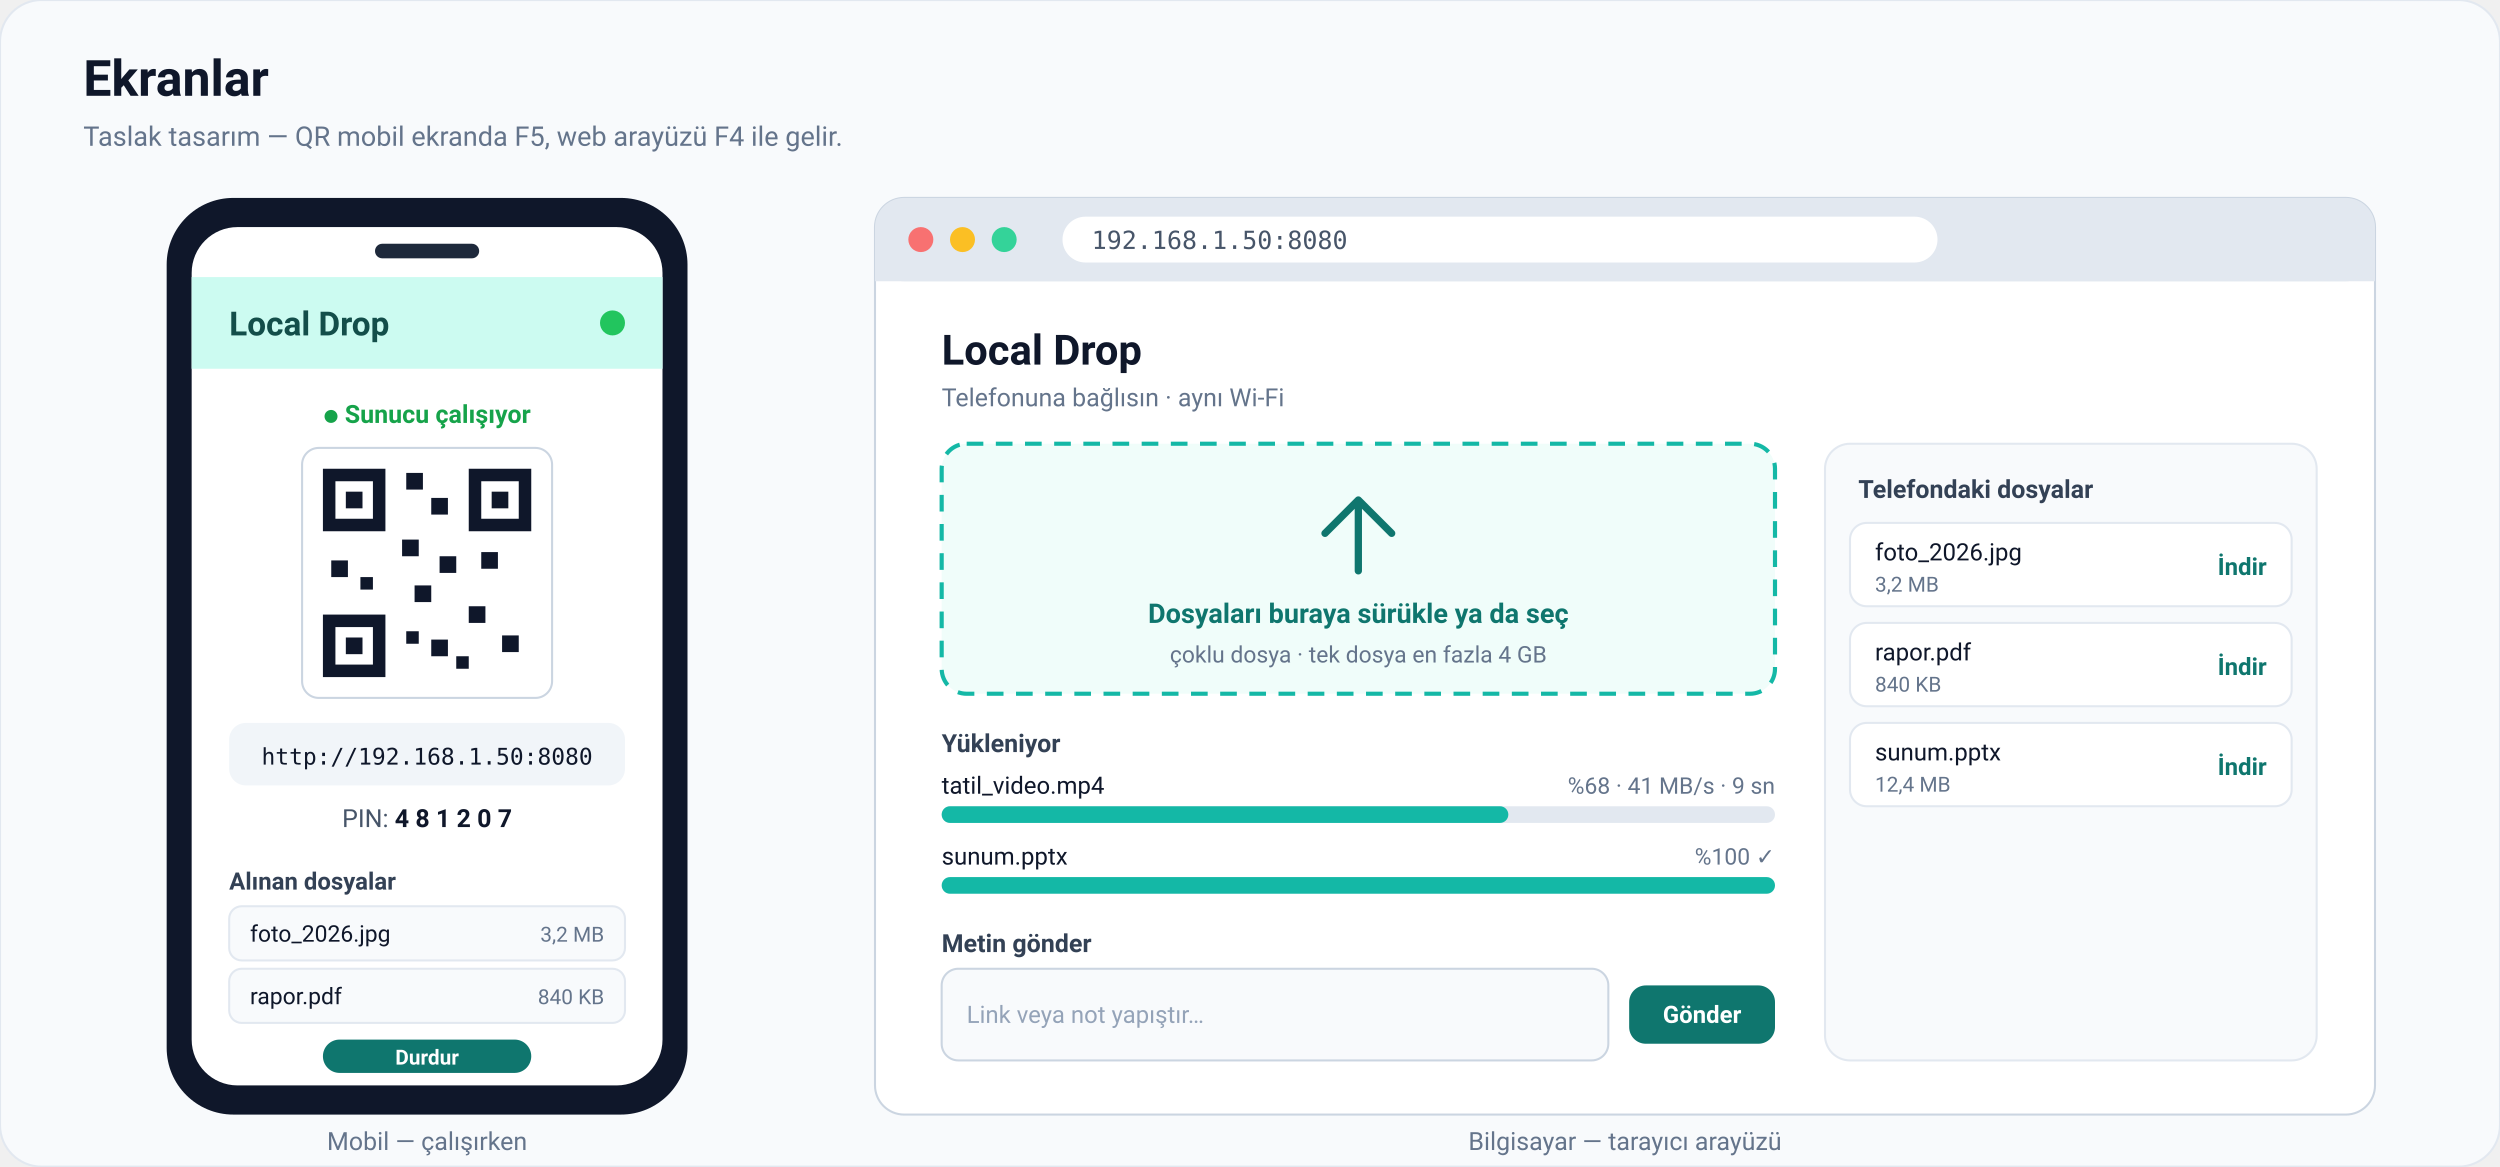
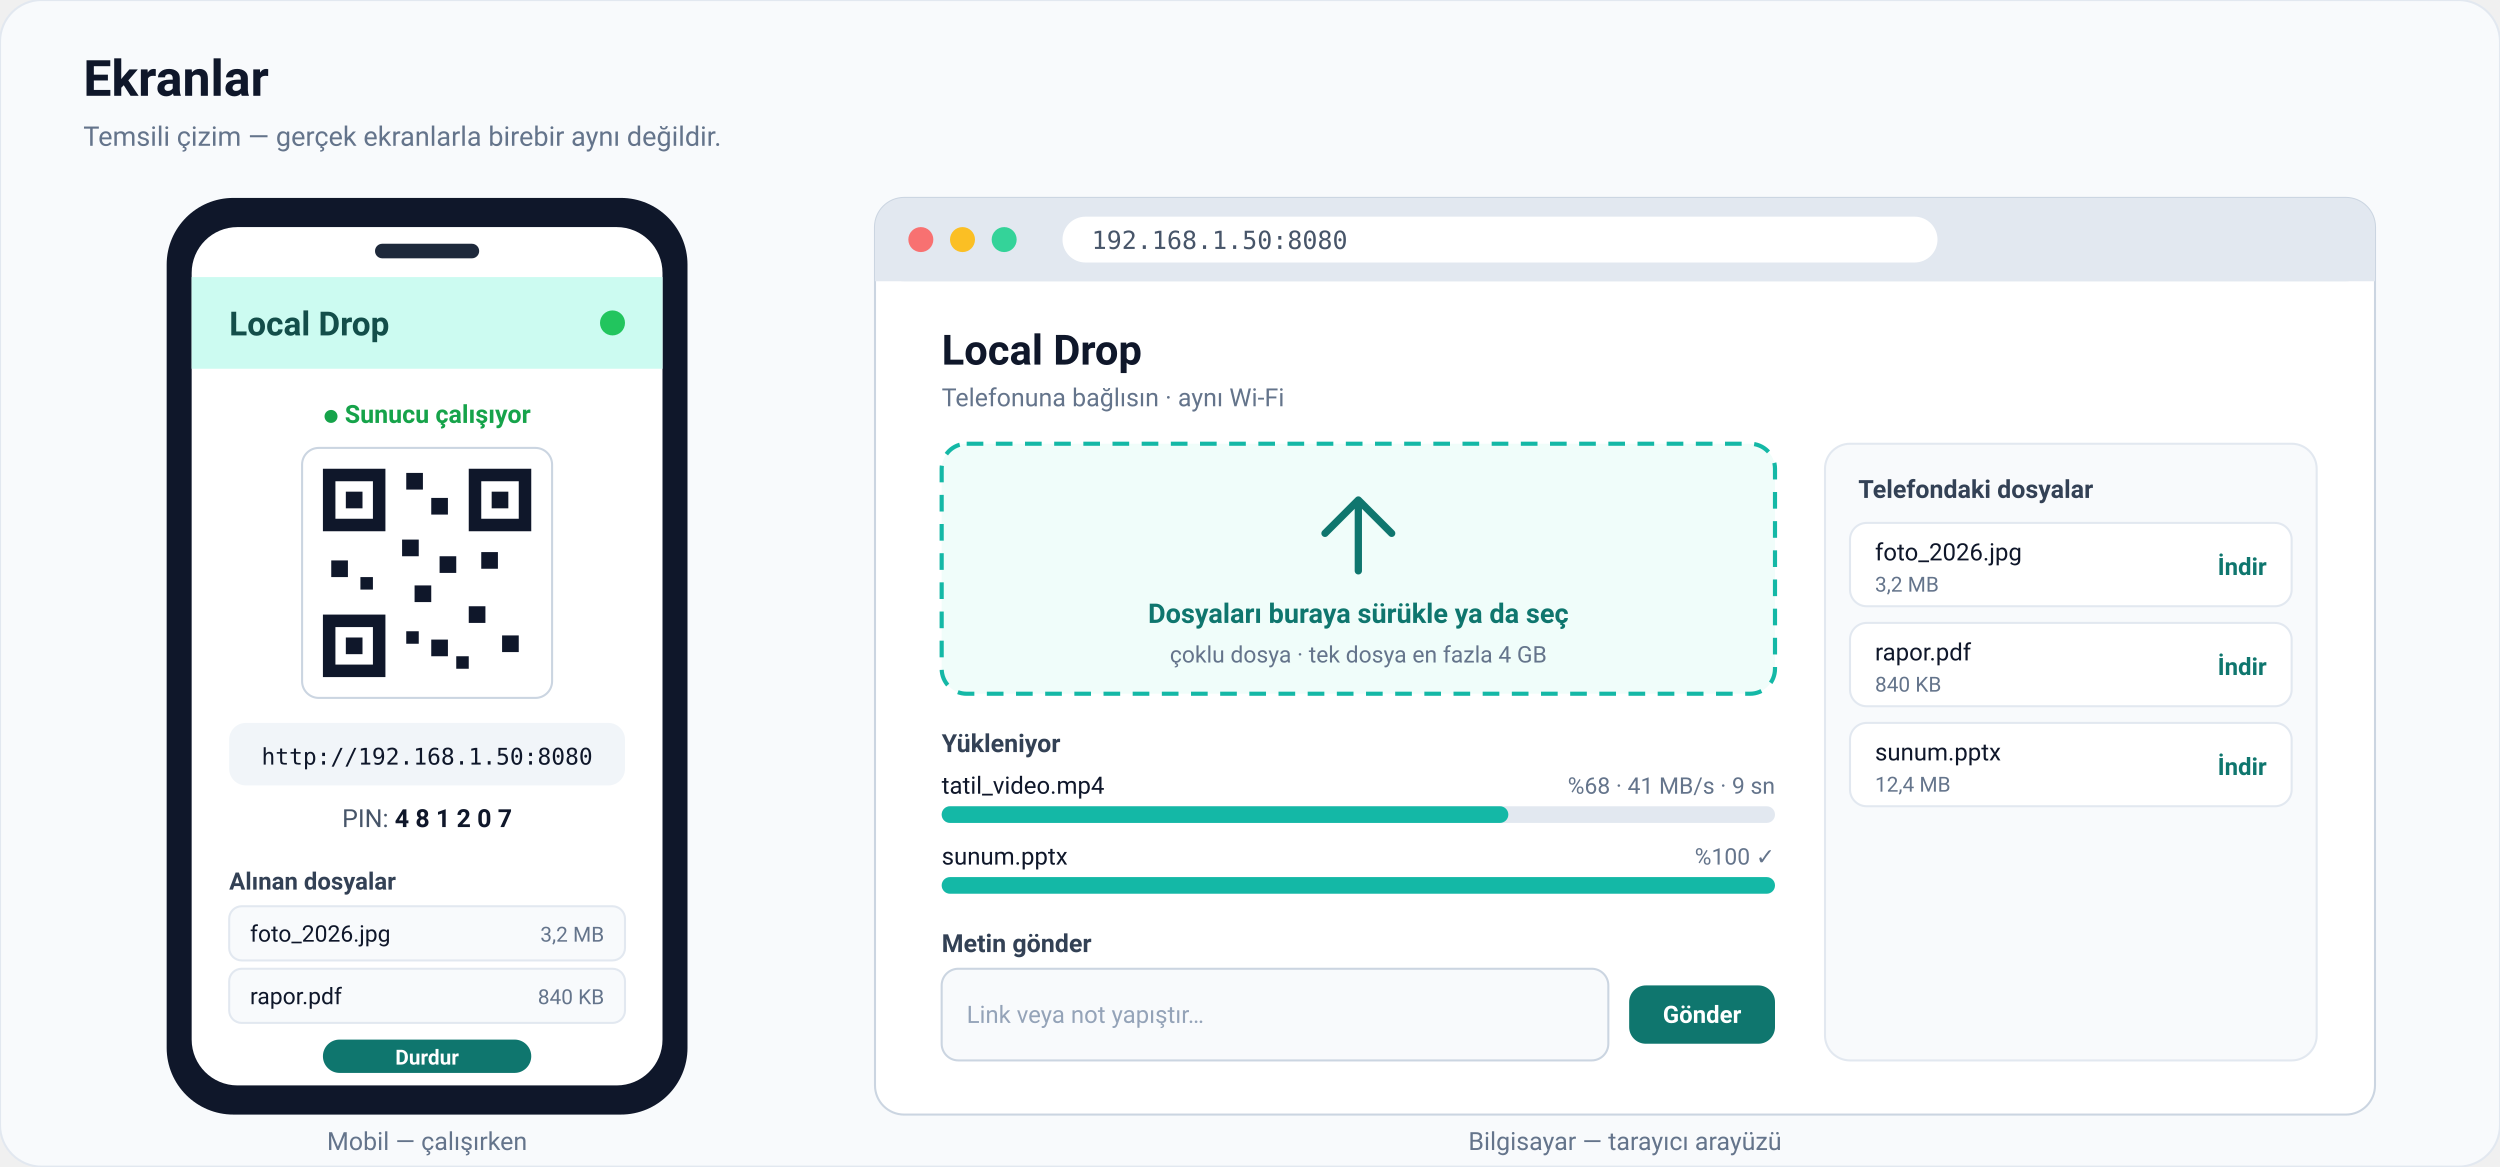
<svg xmlns="http://www.w3.org/2000/svg" viewBox="0 0 1200 560" width="1200" height="560" font-family="Segoe UI, Roboto, Helvetica, Arial, sans-serif">
  <rect width="1200" height="560" rx="20" fill="#f8fafc" stroke="#e2e8f0" />
  <text x="40" y="46" font-size="24" font-weight="700" fill="#0f172a">Ekranlar</text>
-   <text x="40" y="70" font-size="13" fill="#64748b">Taslak tasarım — QR mobil ekranda F5, web arayüzü F4 ile gelir.</text>
+   <text x="40" y="70" font-size="13" fill="#64748b">Temsili çizim — gerçek ekranlarla birebir aynı değildir.</text>
  <g transform="translate(80,95)">
    <rect width="250" height="440" rx="32" fill="#0f172a" />
    <rect x="12" y="14" width="226" height="412" rx="22" fill="#ffffff" />
    <rect x="100" y="22" width="50" height="7" rx="3.5" fill="#1e293b" />
    <rect x="12" y="38" width="226" height="44" fill="#ccfbf1" />
    <text x="30" y="66" font-size="16" font-weight="700" fill="#134e4a">Local Drop</text>
    <circle cx="214" cy="60" r="6" fill="#22c55e" />
    <text x="125" y="108" text-anchor="middle" font-size="12" fill="#16a34a" font-weight="600">● Sunucu çalışıyor</text>
    <g transform="translate(65,120)" fill="#0f172a">
      <rect width="120" height="120" rx="8" fill="#ffffff" stroke="#cbd5e1" />
      <rect x="10" y="10" width="30" height="30" />
      <rect x="16" y="16" width="18" height="18" fill="#fff" />
      <rect x="21" y="21" width="8" height="8" />
      <rect x="80" y="10" width="30" height="30" />
      <rect x="86" y="16" width="18" height="18" fill="#fff" />
      <rect x="91" y="21" width="8" height="8" />
      <rect x="10" y="80" width="30" height="30" />
      <rect x="16" y="86" width="18" height="18" fill="#fff" />
      <rect x="21" y="91" width="8" height="8" />
      <rect x="50" y="12" width="8" height="8" />
      <rect x="62" y="24" width="8" height="8" />
      <rect x="48" y="44" width="8" height="8" />
      <rect x="66" y="52" width="8" height="8" />
      <rect x="86" y="50" width="8" height="8" />
      <rect x="54" y="66" width="8" height="8" />
      <rect x="80" y="76" width="8" height="8" />
      <rect x="96" y="90" width="8" height="8" />
      <rect x="62" y="92" width="8" height="8" />
      <rect x="14" y="54" width="8" height="8" />
      <rect x="28" y="62" width="6" height="6" />
      <rect x="50" y="88" width="6" height="6" />
      <rect x="74" y="100" width="6" height="6" />
    </g>
    <rect x="30" y="252" width="190" height="30" rx="8" fill="#f1f5f9" />
    <text x="125" y="272" text-anchor="middle" font-size="11" font-family="Consolas, monospace" fill="#0f172a">http://192.168.1.50:8080</text>
    <text x="125" y="302" text-anchor="middle" font-size="12" fill="#475569">PIN: <tspan font-weight="700" fill="#0f172a" letter-spacing="3">481207</tspan>
    </text>
    <text x="30" y="332" font-size="11.5" font-weight="700" fill="#334155">Alınan dosyalar</text>
    <rect x="30" y="340" width="190" height="26" rx="6" fill="#f8fafc" stroke="#e2e8f0" />
    <text x="40" y="357" font-size="11" fill="#0f172a">foto_2026.jpg</text>
    <text x="210" y="357" text-anchor="end" font-size="10" fill="#64748b">3,2 MB</text>
    <rect x="30" y="370" width="190" height="26" rx="6" fill="#f8fafc" stroke="#e2e8f0" />
    <text x="40" y="387" font-size="11" fill="#0f172a">rapor.pdf</text>
    <text x="210" y="387" text-anchor="end" font-size="10" fill="#64748b">840 KB</text>
    <rect x="75" y="404" width="100" height="16" rx="8" fill="#0f766e" />
    <text x="125" y="416" text-anchor="middle" font-size="10" font-weight="600" fill="#ffffff">Durdur</text>
  </g>
  <text x="205" y="552" text-anchor="middle" font-size="12" fill="#64748b">Mobil — çalışırken</text>
  <g transform="translate(420,95)">
    <rect width="720" height="440" rx="14" fill="#ffffff" stroke="#cbd5e1" />
    <rect width="720" height="40" rx="14" fill="#e2e8f0" />
    <rect y="26" width="720" height="14" fill="#e2e8f0" />
    <circle cx="22" cy="20" r="6" fill="#f87171" />
    <circle cx="42" cy="20" r="6" fill="#fbbf24" />
    <circle cx="62" cy="20" r="6" fill="#34d399" />
    <rect x="90" y="9" width="420" height="22" rx="11" fill="#ffffff" />
    <text x="104" y="24.5" font-size="12" fill="#475569" font-family="Consolas, monospace">192.168.1.50:8080</text>
    <text x="32" y="80" font-size="20" font-weight="700" fill="#0f172a">Local Drop</text>
    <text x="32" y="100" font-size="12" fill="#64748b">Telefonuna bağlısın · aynı Wi-Fi</text>
    <rect x="32" y="118" width="400" height="120" rx="12" fill="#f0fdfa" stroke="#14b8a6" stroke-width="2" stroke-dasharray="8 6" />
    <path d="M232 145 v34 M216 161 l16 -16 l16 16" stroke="#0f766e" stroke-width="3.5" fill="none" stroke-linecap="round" stroke-linejoin="round" />
    <text x="232" y="204" text-anchor="middle" font-size="13" fill="#0f766e" font-weight="600">Dosyaları buraya sürükle ya da seç</text>
    <text x="232" y="223" text-anchor="middle" font-size="11" fill="#64748b">çoklu dosya · tek dosya en fazla 4 GB</text>
    <text x="32" y="266" font-size="12" font-weight="700" fill="#334155">Yükleniyor</text>
    <text x="32" y="286" font-size="11.5" fill="#0f172a">tatil_video.mp4</text>
    <text x="432" y="286" text-anchor="end" font-size="11" fill="#64748b">%68 · 41 MB/s · 9 sn</text>
    <rect x="32" y="292" width="400" height="8" rx="4" fill="#e2e8f0" />
    <rect x="32" y="292" width="272" height="8" rx="4" fill="#14b8a6" />
    <text x="32" y="320" font-size="11.5" fill="#0f172a">sunum.pptx</text>
    <text x="432" y="320" text-anchor="end" font-size="11" fill="#64748b">%100 ✓</text>
    <rect x="32" y="326" width="400" height="8" rx="4" fill="#14b8a6" />
    <text x="32" y="362" font-size="12" font-weight="700" fill="#334155">Metin gönder</text>
    <rect x="32" y="370" width="320" height="44" rx="8" fill="#f8fafc" stroke="#cbd5e1" />
    <text x="44" y="396" font-size="11.5" fill="#94a3b8">Link veya not yapıştır…</text>
    <rect x="362" y="378" width="70" height="28" rx="8" fill="#0f766e" />
    <text x="397" y="396" text-anchor="middle" font-size="11.5" font-weight="600" fill="#fff">Gönder</text>
    <rect x="456" y="118" width="236" height="296" rx="12" fill="#f8fafc" stroke="#e2e8f0" />
    <text x="472" y="144" font-size="12" font-weight="700" fill="#334155">Telefondaki dosyalar</text>
    <g font-size="11.5">
      <rect x="468" y="156" width="212" height="40" rx="8" fill="#ffffff" stroke="#e2e8f0" />
      <text x="480" y="174" fill="#0f172a">foto_2026.jpg</text>
      <text x="480" y="189" font-size="10" fill="#64748b">3,2 MB</text>
      <text x="668" y="181" text-anchor="end" fill="#0f766e" font-weight="600">İndir</text>
      <rect x="468" y="204" width="212" height="40" rx="8" fill="#ffffff" stroke="#e2e8f0" />
      <text x="480" y="222" fill="#0f172a">rapor.pdf</text>
      <text x="480" y="237" font-size="10" fill="#64748b">840 KB</text>
      <text x="668" y="229" text-anchor="end" fill="#0f766e" font-weight="600">İndir</text>
      <rect x="468" y="252" width="212" height="40" rx="8" fill="#ffffff" stroke="#e2e8f0" />
      <text x="480" y="270" fill="#0f172a">sunum.pptx</text>
      <text x="480" y="285" font-size="10" fill="#64748b">12,4 MB</text>
      <text x="668" y="277" text-anchor="end" fill="#0f766e" font-weight="600">İndir</text>
    </g>
  </g>
  <text x="780" y="552" text-anchor="middle" font-size="12" fill="#64748b">Bilgisayar — tarayıcı arayüzü</text>
</svg>
